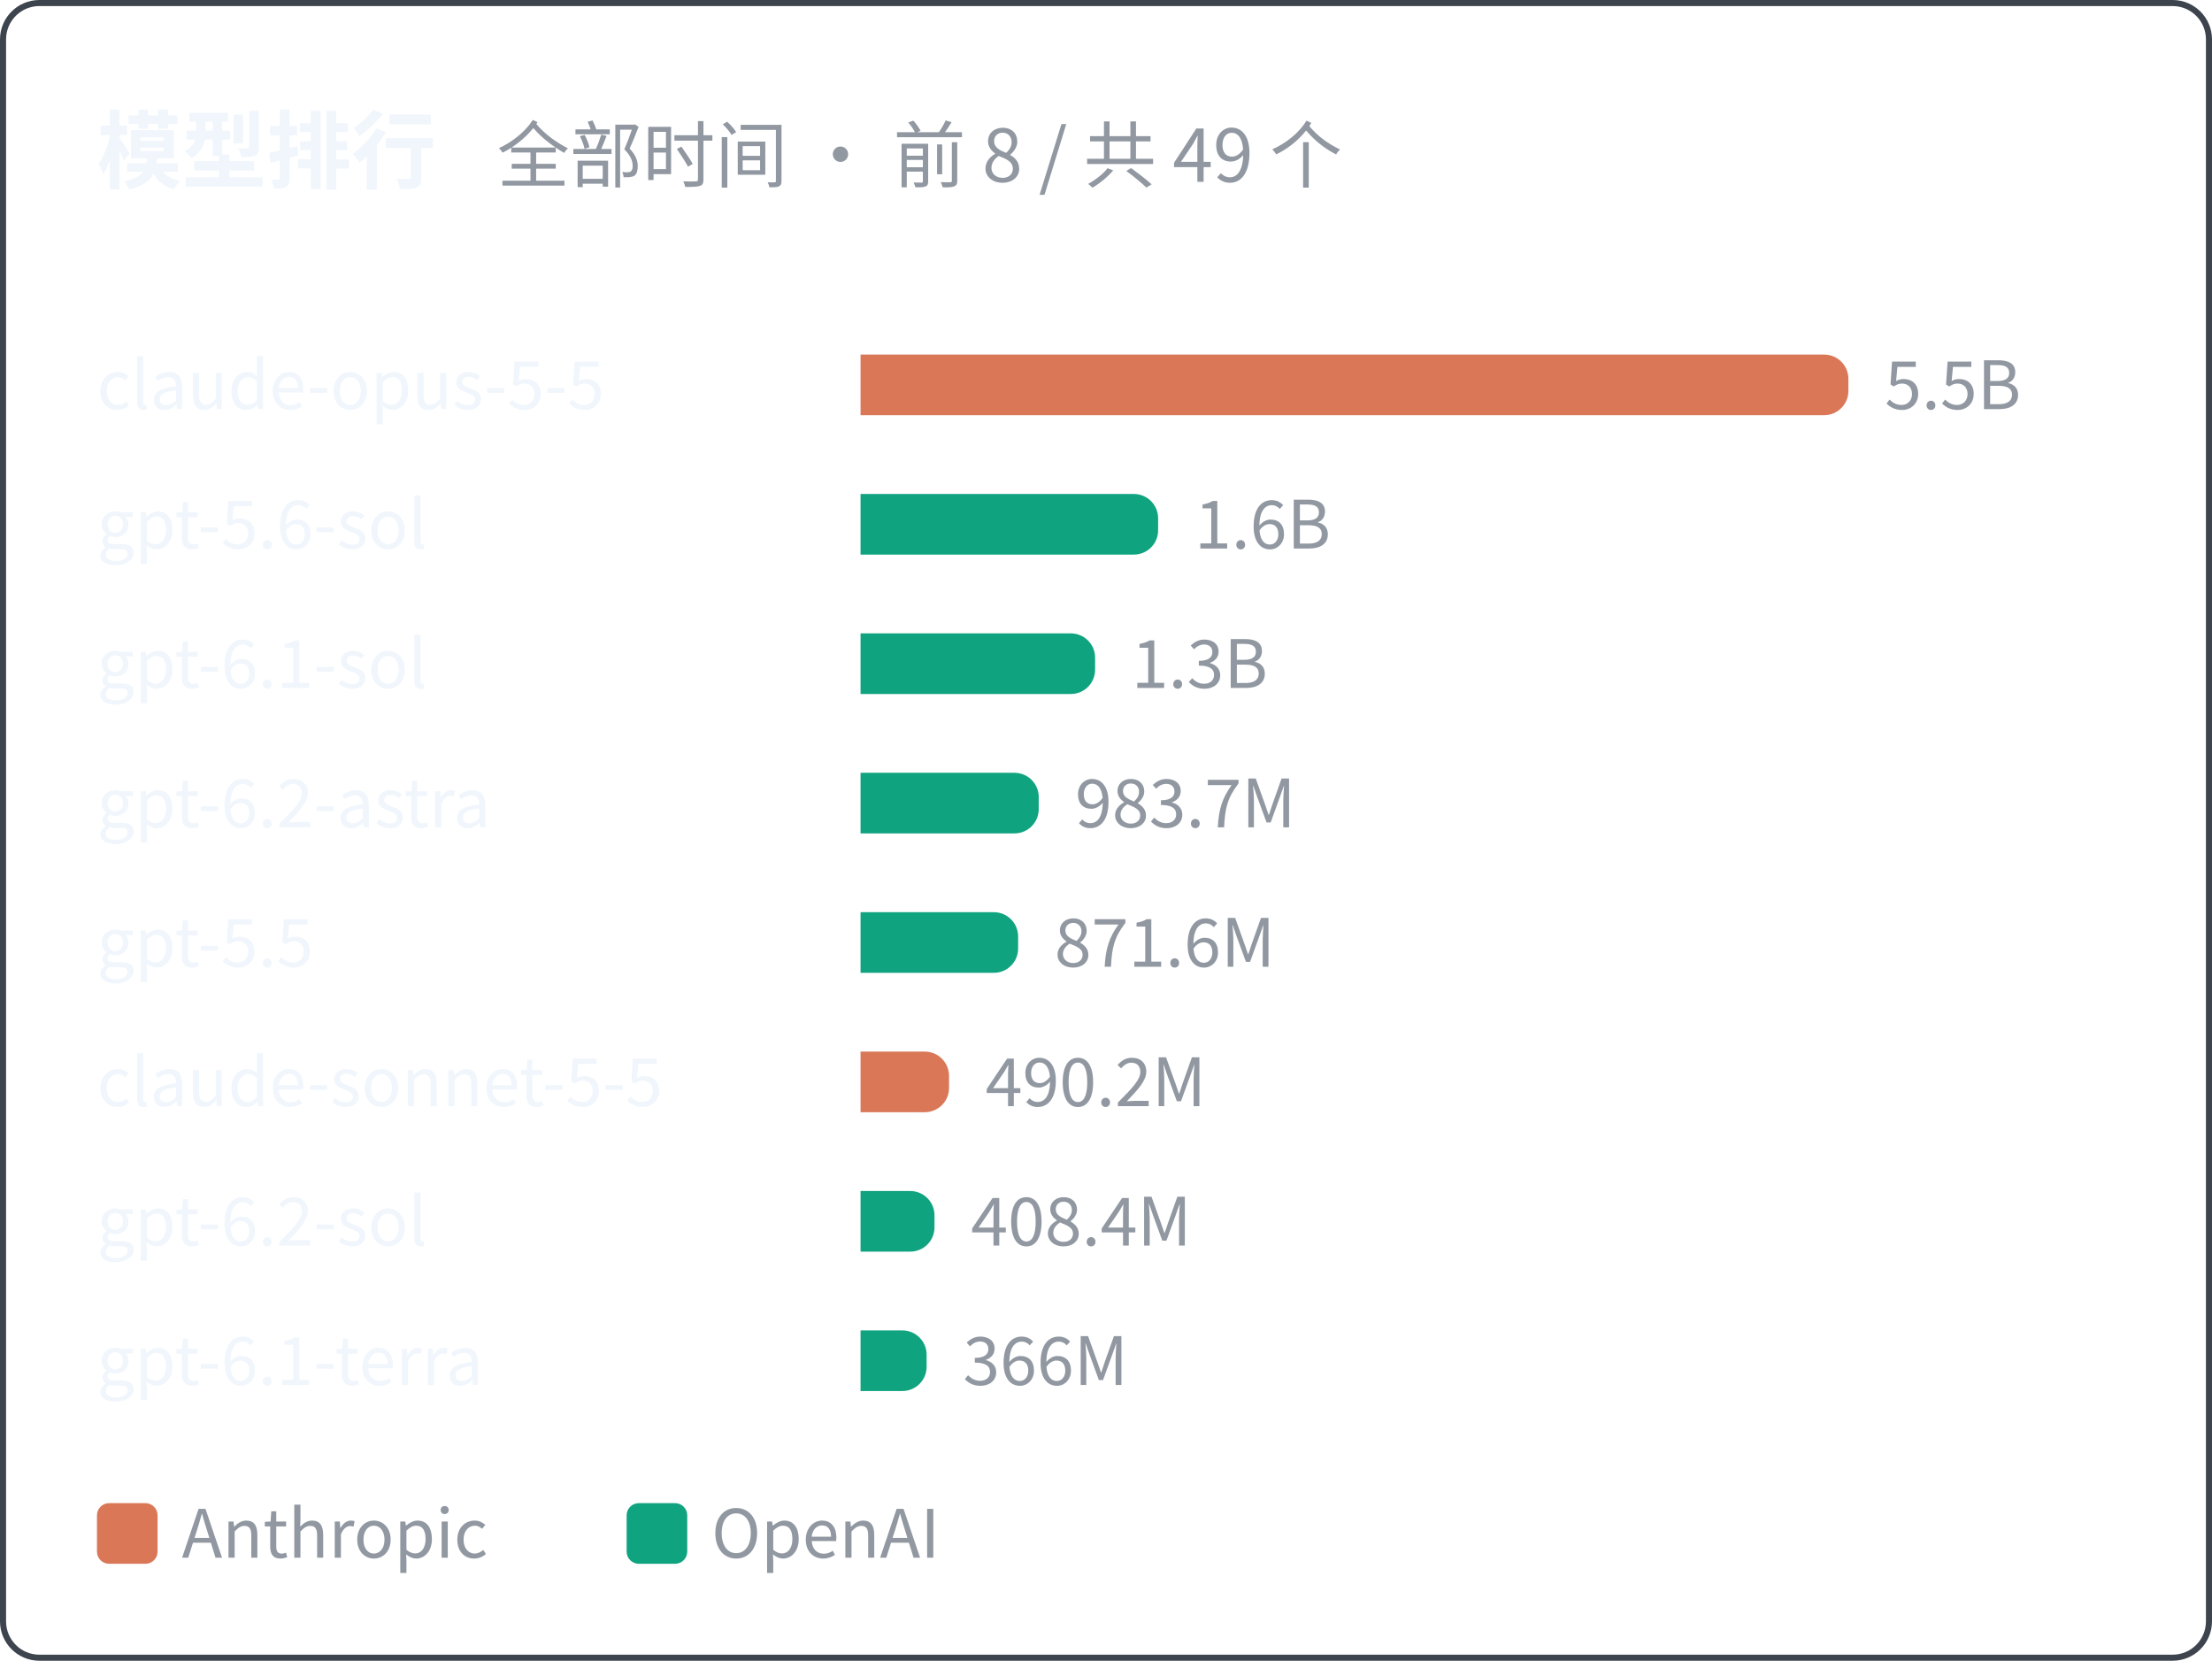
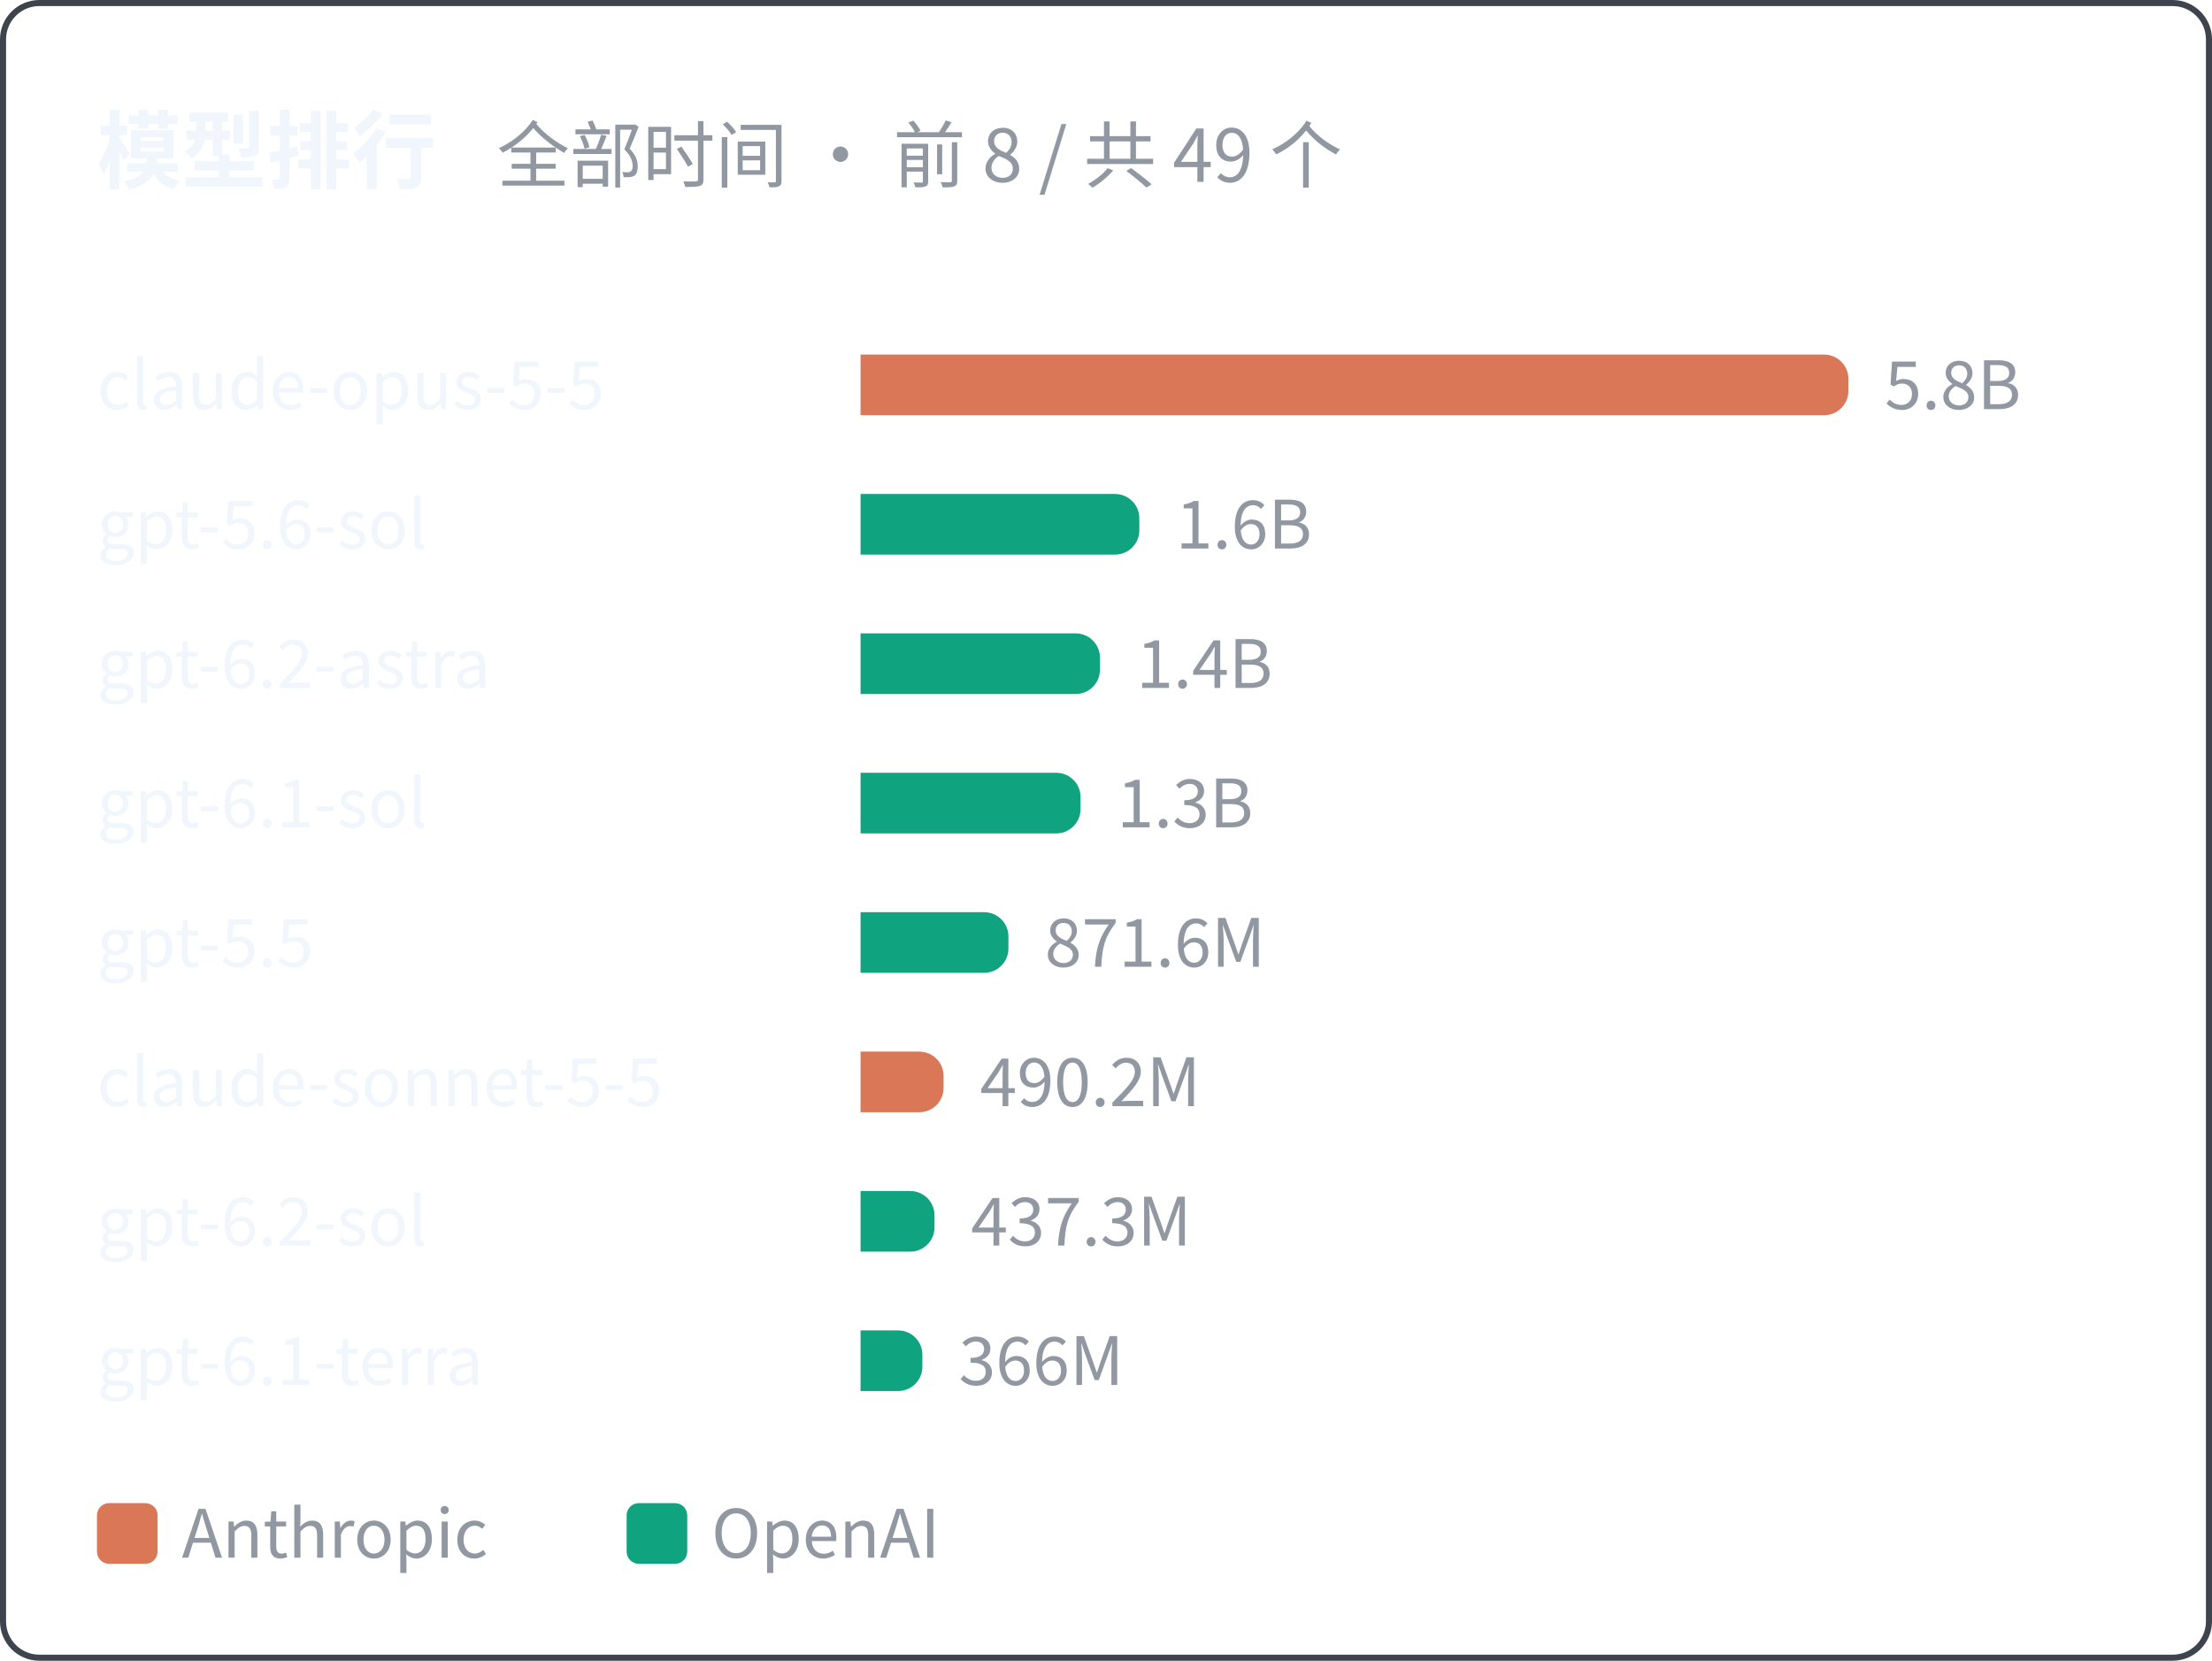
<svg xmlns="http://www.w3.org/2000/svg" width="365" height="274" viewBox="0 0 365 274" font-family="system-ui, -apple-system, 'Segoe UI', 'PingFang SC', 'Microsoft YaHei', 'Noto Sans CJK SC', sans-serif">
  <rect x="0.5" y="0.5" width="364" height="273" rx="6" fill="none" stroke="#3d444d" />
  <text x="16" y="30" font-size="14" font-weight="600" fill="#f0f6fc">模型排行<tspan dx="10" font-size="12" font-weight="400" fill="#9198a1">全部时间 · 前 8 / 共 49 个</tspan>
  </text>
  <path d="M142 58.5 h159.0 a4.0 4.0 0 0 1 4.0 4.0 v2.0 a4.0 4.0 0 0 1 -4.0 4.0 h-159.0 z" fill="#d97757" />
  <text x="16" y="67.5" font-size="11" fill="#f0f6fc">claude-opus-5-5</text>
-   <text x="311.0" y="67.5" font-size="11" fill="#9198a1">5.5B</text>
-   <path d="M142 81.5 h45.1 a4.0 4.0 0 0 1 4.0 4.0 v2.0 a4.0 4.0 0 0 1 -4.0 4.0 h-45.1 z" fill="#10a37f" />
+   <text x="311.0" y="67.5" font-size="11" fill="#9198a1">5.8B</text>
+   <path d="M142 81.5 h42.0 a4.0 4.0 0 0 1 4.0 4.0 v2.0 a4.0 4.0 0 0 1 -4.0 4.0 h-42.0 z" fill="#10a37f" />
  <text x="16" y="90.5" font-size="11" fill="#f0f6fc">gpt-5.6-sol</text>
-   <text x="197.1" y="90.5" font-size="11" fill="#9198a1">1.6B</text>
-   <path d="M142 104.5 h34.7 a4.0 4.0 0 0 1 4.0 4.0 v2.0 a4.0 4.0 0 0 1 -4.0 4.0 h-34.7 z" fill="#10a37f" />
-   <text x="16" y="113.5" font-size="11" fill="#f0f6fc">gpt-6.1-sol</text>
-   <text x="186.7" y="113.5" font-size="11" fill="#9198a1">1.3B</text>
-   <path d="M142 127.5 h25.4 a4.0 4.0 0 0 1 4.0 4.0 v2.0 a4.0 4.0 0 0 1 -4.0 4.0 h-25.4 z" fill="#10a37f" />
-   <text x="16" y="136.5" font-size="11" fill="#f0f6fc">gpt-6.2-astra</text>
-   <text x="177.4" y="136.5" font-size="11" fill="#9198a1">983.7M</text>
-   <path d="M142 150.5 h22.0 a4.0 4.0 0 0 1 4.0 4.0 v2.0 a4.0 4.0 0 0 1 -4.0 4.0 h-22.0 z" fill="#10a37f" />
+   <text x="194.0" y="90.5" font-size="11" fill="#9198a1">1.6B</text>
+   <path d="M142 104.5 h35.5 a4.0 4.0 0 0 1 4.0 4.0 v2.0 a4.0 4.0 0 0 1 -4.0 4.0 h-35.5 z" fill="#10a37f" />
+   <text x="16" y="113.5" font-size="11" fill="#f0f6fc">gpt-6.2-astra</text>
+   <text x="187.5" y="113.5" font-size="11" fill="#9198a1">1.4B</text>
+   <path d="M142 127.5 h32.3 a4.0 4.0 0 0 1 4.0 4.0 v2.0 a4.0 4.0 0 0 1 -4.0 4.0 h-32.3 z" fill="#10a37f" />
+   <text x="16" y="136.5" font-size="11" fill="#f0f6fc">gpt-6.1-sol</text>
+   <text x="184.3" y="136.5" font-size="11" fill="#9198a1">1.3B</text>
+   <path d="M142 150.5 h20.4 a4.0 4.0 0 0 1 4.0 4.0 v2.0 a4.0 4.0 0 0 1 -4.0 4.0 h-20.4 z" fill="#10a37f" />
  <text x="16" y="159.5" font-size="11" fill="#f0f6fc">gpt-5.5</text>
-   <text x="174.0" y="159.5" font-size="11" fill="#9198a1">871.6M</text>
-   <path d="M142 173.5 h10.6 a4.0 4.0 0 0 1 4.0 4.0 v2.0 a4.0 4.0 0 0 1 -4.0 4.0 h-10.6 z" fill="#d97757" />
+   <text x="172.4" y="159.5" font-size="11" fill="#9198a1">871.6M</text>
+   <path d="M142 173.5 h9.7 a4.0 4.0 0 0 1 4.0 4.0 v2.0 a4.0 4.0 0 0 1 -4.0 4.0 h-9.7 z" fill="#d97757" />
  <text x="16" y="182.5" font-size="11" fill="#f0f6fc">claude-sonnet-5-5</text>
-   <text x="162.6" y="182.5" font-size="11" fill="#9198a1">490.2M</text>
+   <text x="161.7" y="182.5" font-size="11" fill="#9198a1">490.2M</text>
  <path d="M142 196.5 h8.2 a4.0 4.0 0 0 1 4.0 4.0 v2.0 a4.0 4.0 0 0 1 -4.0 4.0 h-8.2 z" fill="#10a37f" />
  <text x="16" y="205.5" font-size="11" fill="#f0f6fc">gpt-6.2-sol</text>
-   <text x="160.2" y="205.5" font-size="11" fill="#9198a1">408.4M</text>
-   <path d="M142 219.5 h6.9 a4.0 4.0 0 0 1 4.0 4.0 v2.0 a4.0 4.0 0 0 1 -4.0 4.0 h-6.9 z" fill="#10a37f" />
+   <text x="160.2" y="205.5" font-size="11" fill="#9198a1">437.3M</text>
+   <path d="M142 219.5 h6.2 a4.0 4.0 0 0 1 4.0 4.0 v2.0 a4.0 4.0 0 0 1 -4.0 4.0 h-6.2 z" fill="#10a37f" />
  <text x="16" y="228.5" font-size="11" fill="#f0f6fc">gpt-6.1-terra</text>
-   <text x="158.9" y="228.5" font-size="11" fill="#9198a1">366M</text>
+   <text x="158.2" y="228.5" font-size="11" fill="#9198a1">366M</text>
  <rect x="16.0" y="248" width="10" height="10" rx="2" fill="#d97757" />
  <text x="30.0" y="257" font-size="11" fill="#9198a1">Anthropic</text>
  <rect x="103.4" y="248" width="10" height="10" rx="2" fill="#10a37f" />
  <text x="117.4" y="257" font-size="11" fill="#9198a1">OpenAI</text>
</svg>
